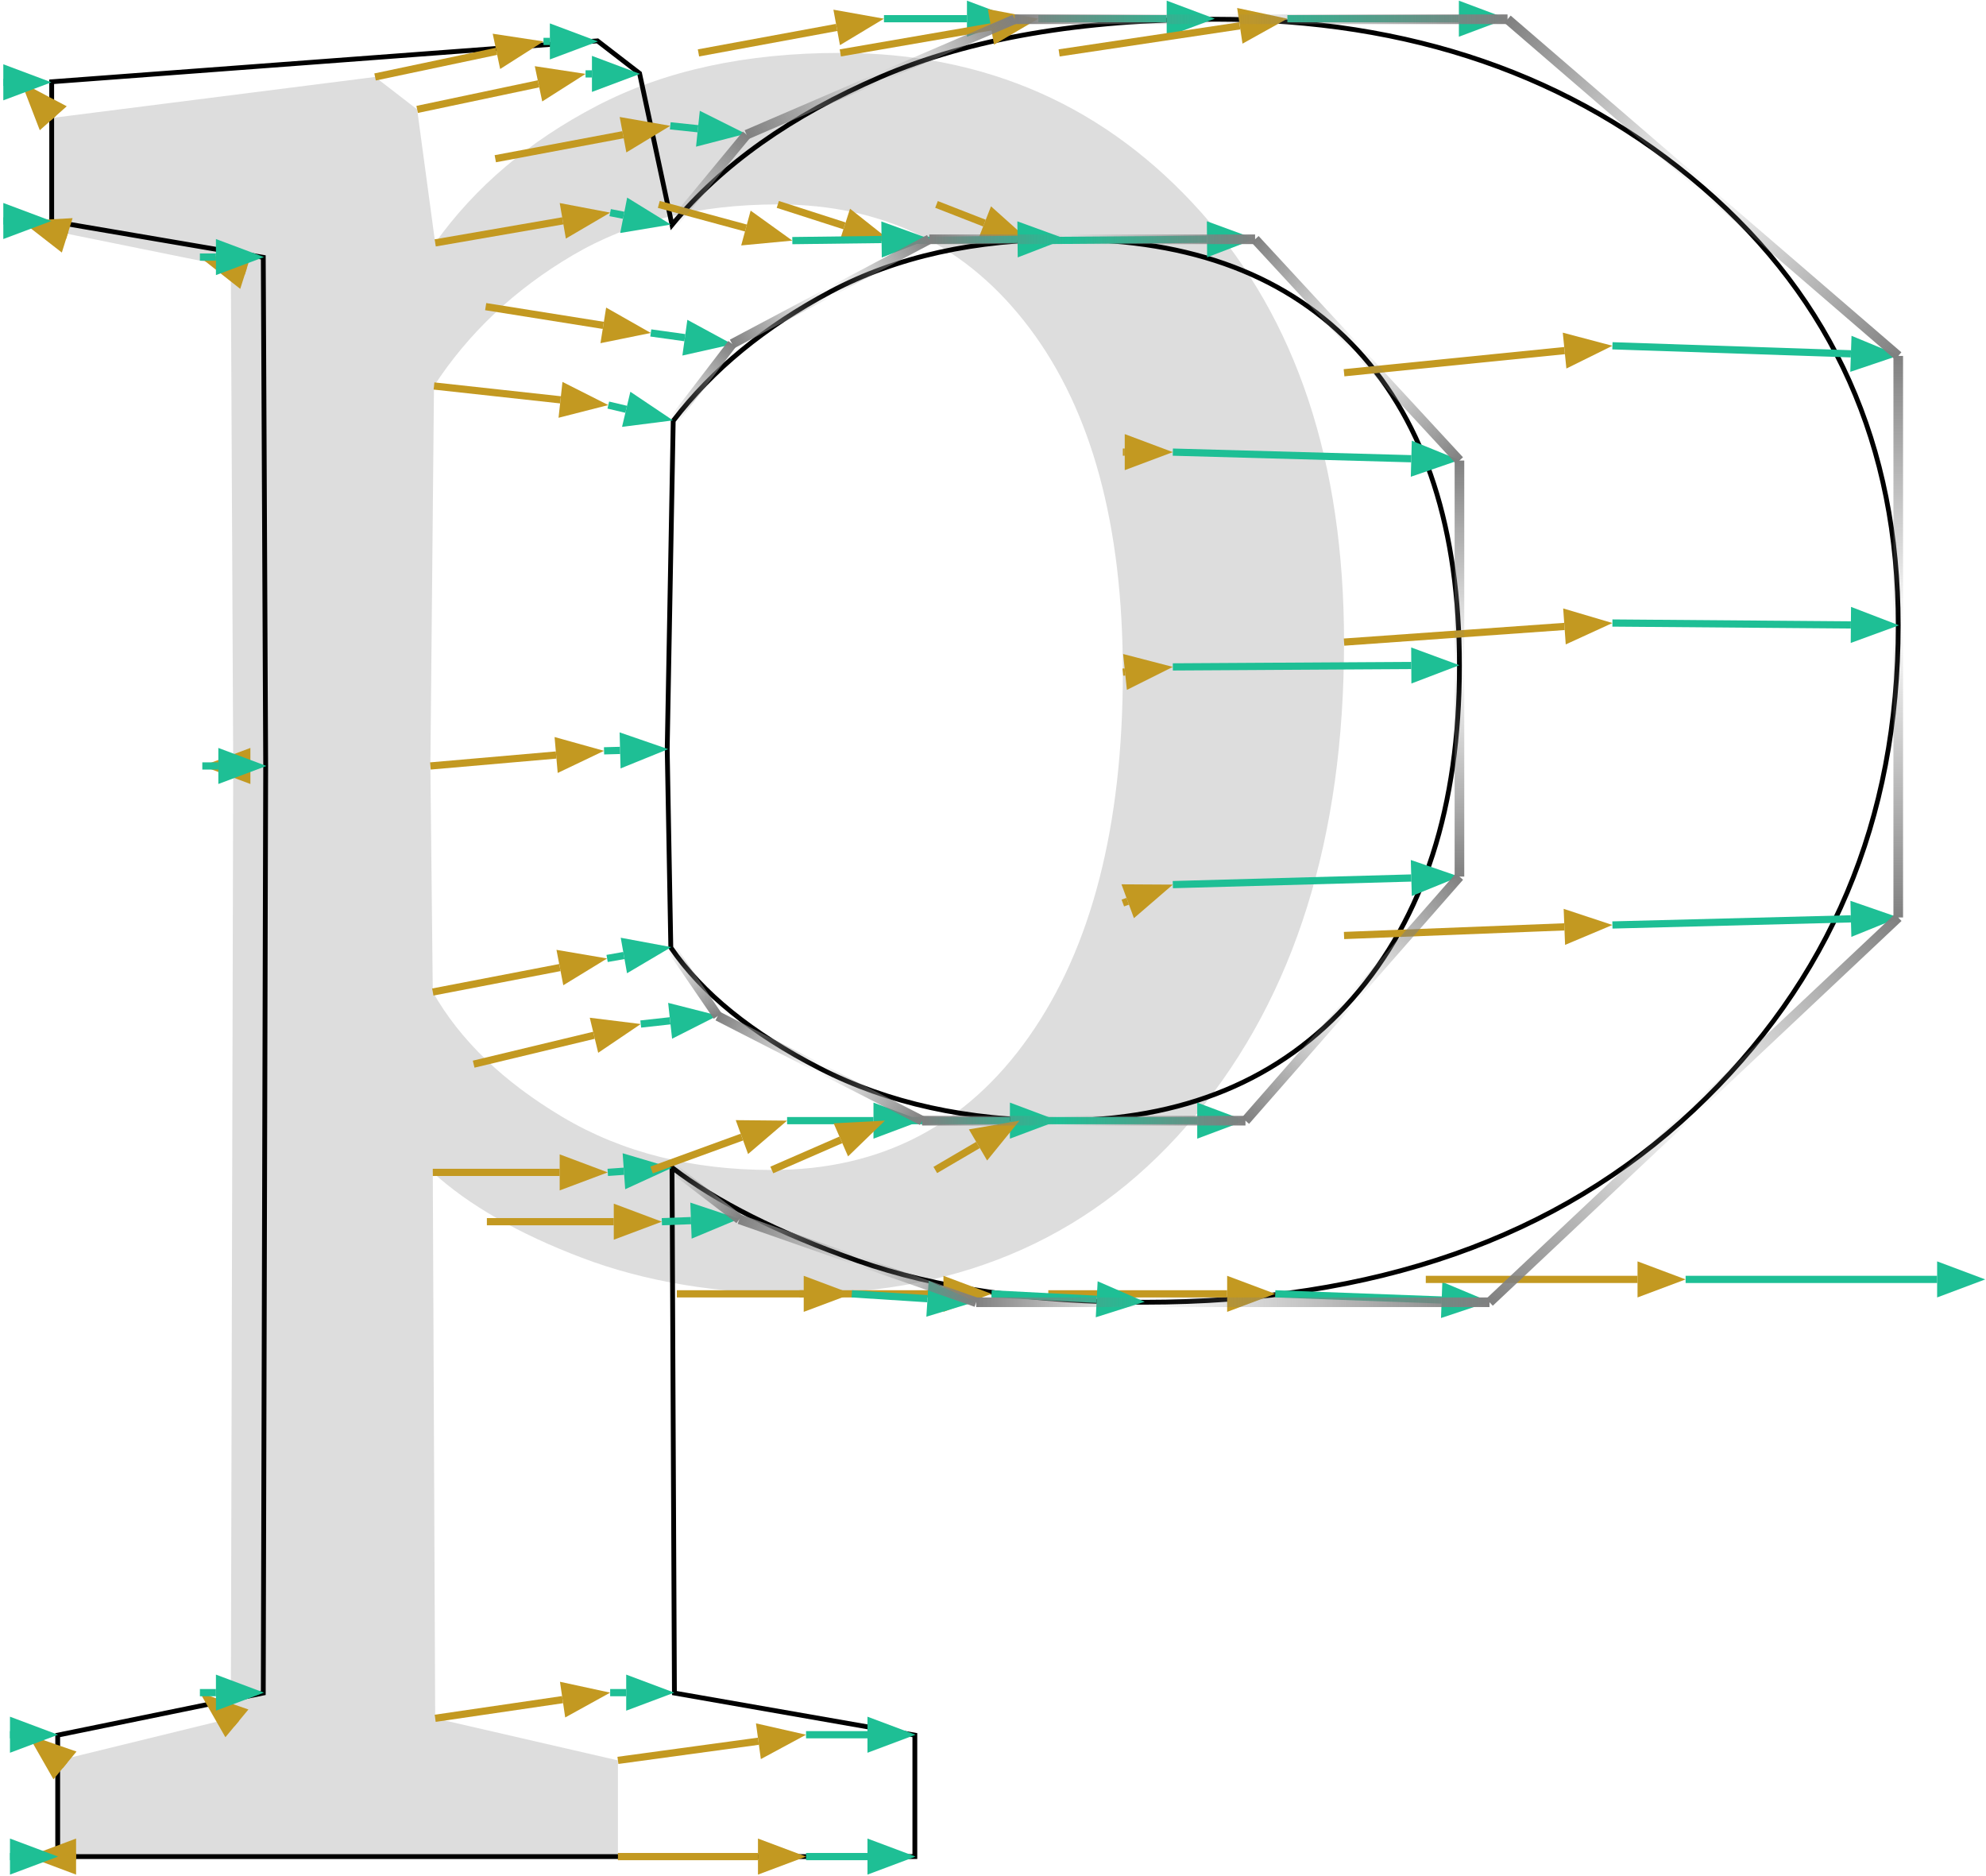
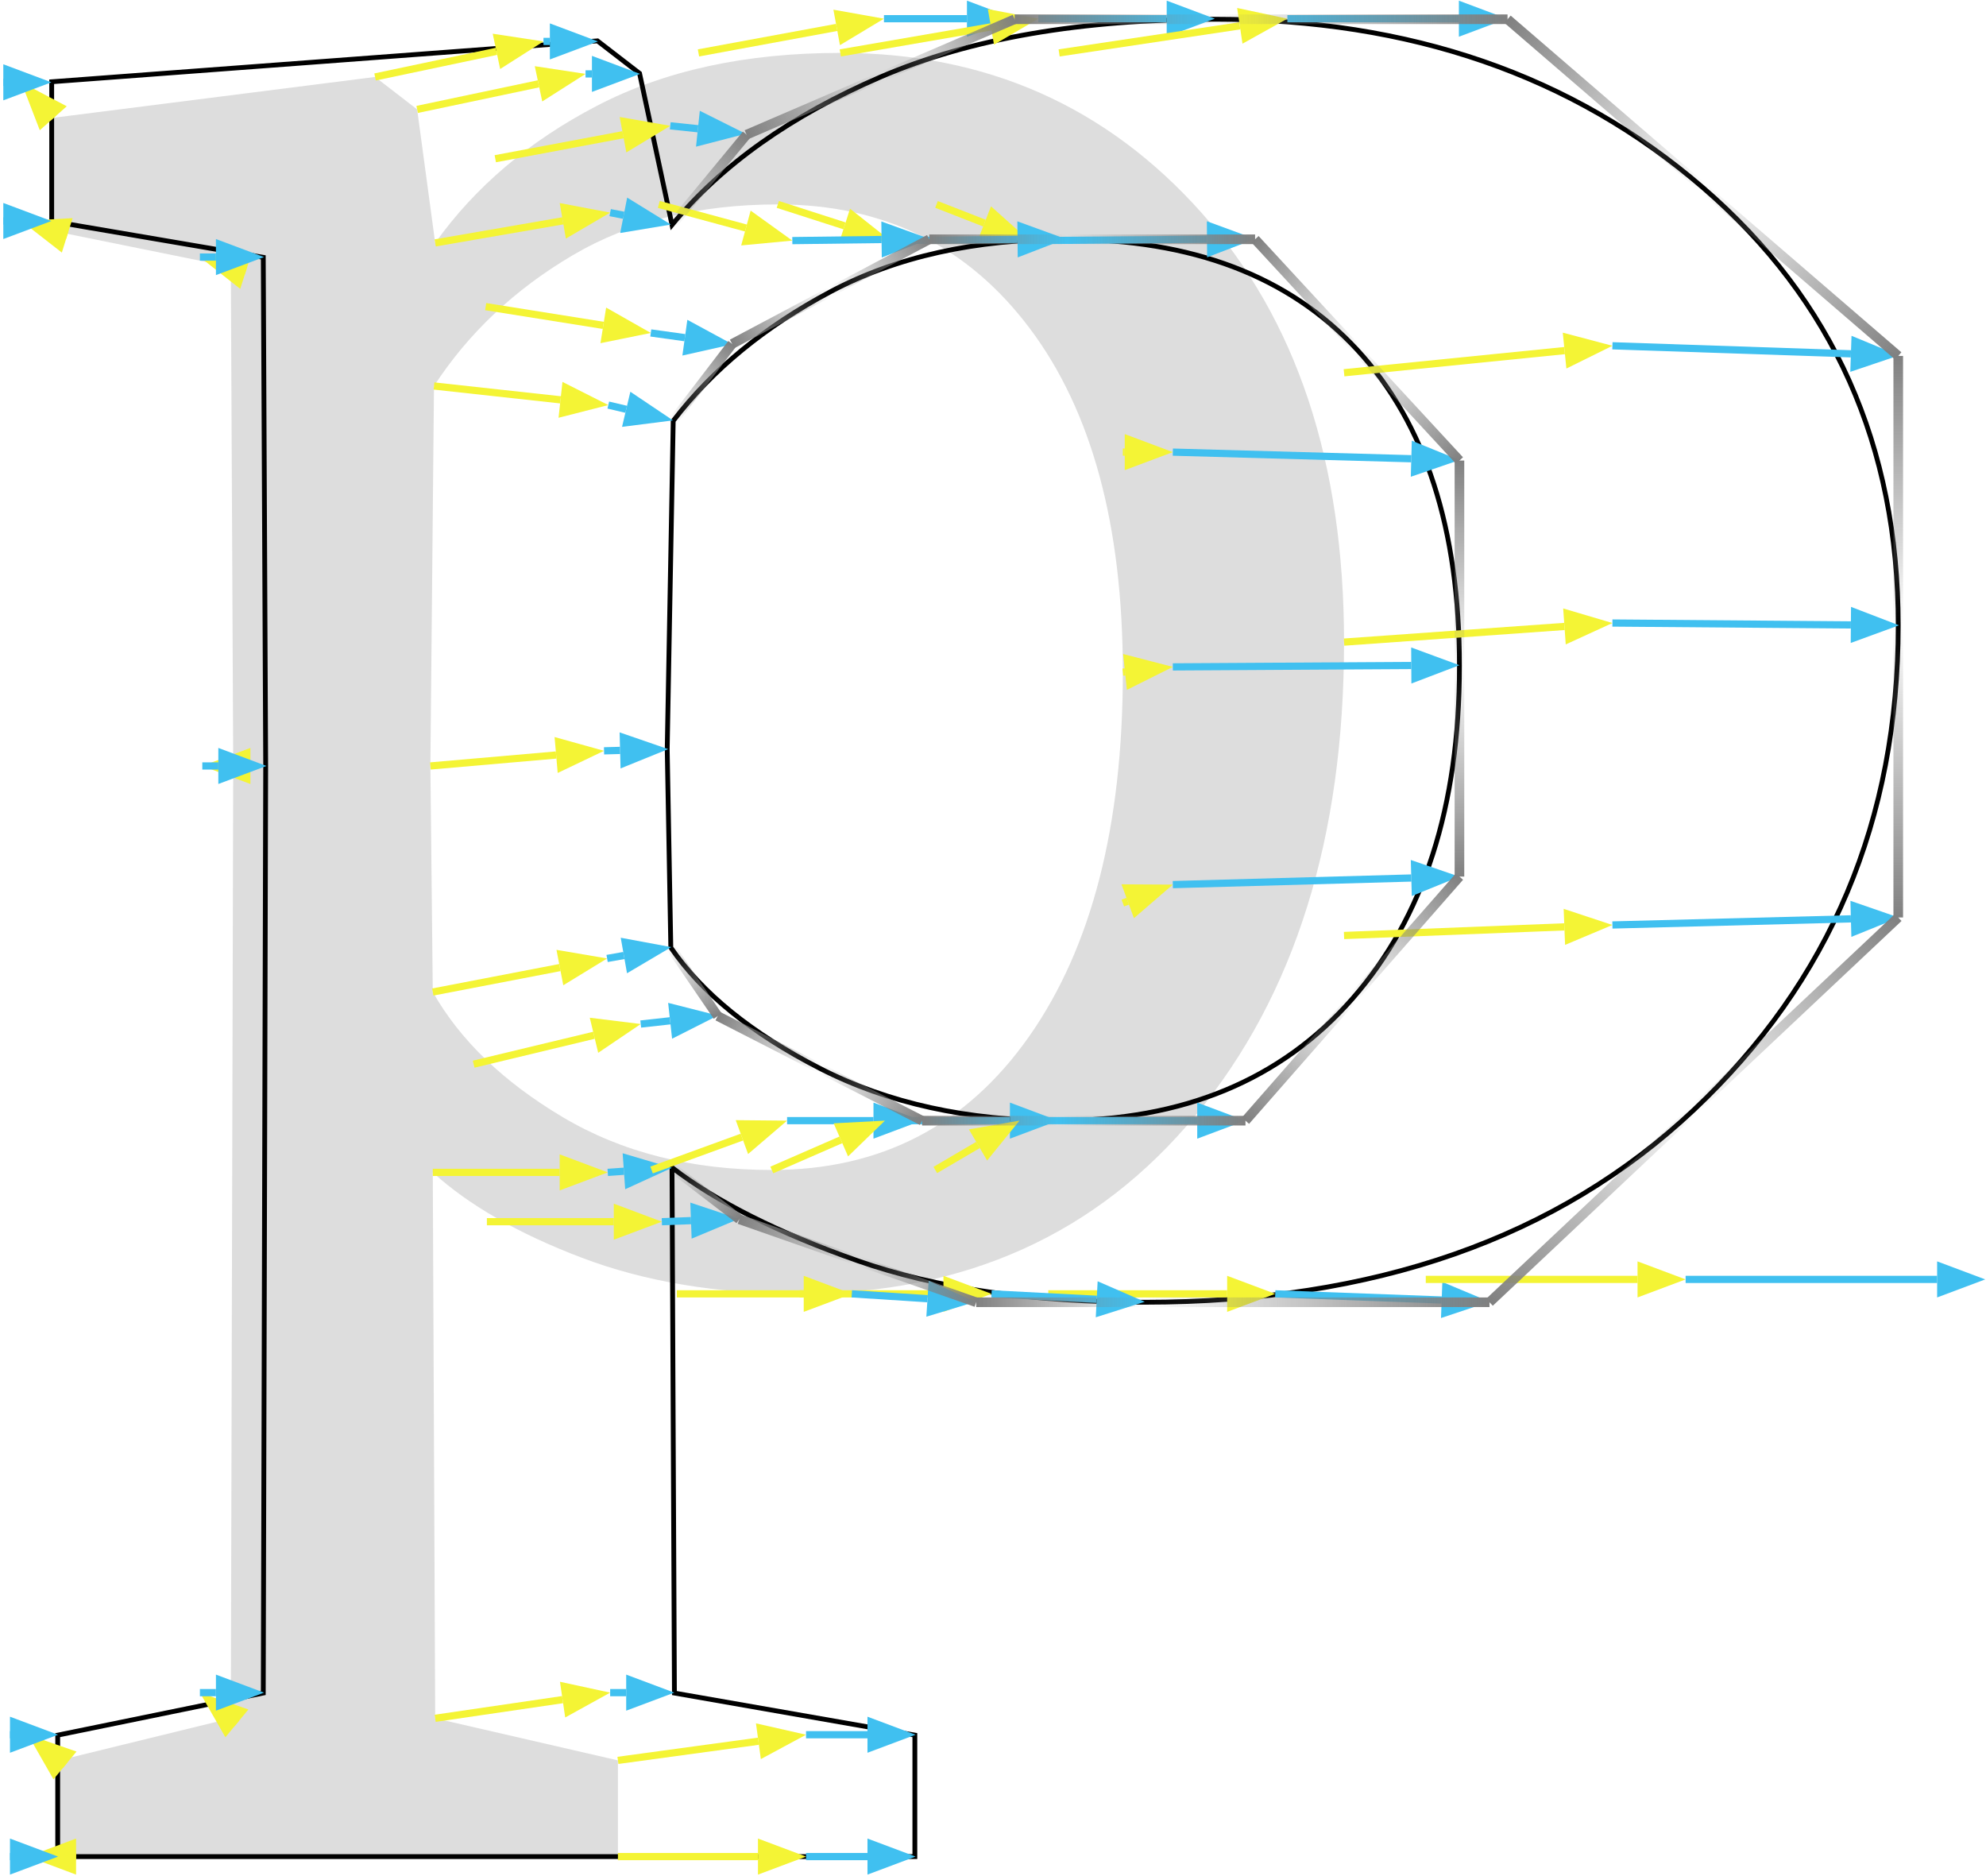
<svg xmlns="http://www.w3.org/2000/svg" width="413" height="390" viewBox="0 0 413 390" fill="none">
  <path d="M12.25 386V366L48 357.25L48.5 159.25L48 55.5L11 48V24.5L78 16L86.75 22.75L90.5 50.5C98.833 38.833 110.042 29.333 124.125 22C138.208 14.667 155.083 11 174.75 11C205.083 11 230.125 22.083 249.875 44.25C269.625 66.417 279.5 96.167 279.5 133.5C279.5 174.167 269.25 206.917 248.75 231.75C228.25 256.583 200.75 269 166.25 269C149.25 269 134.167 266.5 121 261.5C107.833 256.5 97.5 250.583 90 243.75L90.5 357.25L128.5 366V386H12.25ZM90 206.25C95.667 216.25 104.667 224.917 117 232.25C129.333 239.583 143.833 243.25 160.5 243.25C183.167 243.25 201 234 214 215.5C227 197 233.5 171.75 233.5 139.75C233.5 109.25 227.042 85.417 214.125 68.25C201.208 51.083 183.75 42.5 161.75 42.5C145.25 42.5 131 46.042 119 53.125C107 60.208 97.417 69.25 90.25 80.25L89.5 159.25L90 206.25Z" fill="#DDDDDD" />
  <path d="M12 386V360.75L54.75 352L55.25 159.25L54.75 53.5L10.75 46V17L124.25 8.5L133 15.25L139.75 46.75C150.083 34.25 164.542 24 183.125 16C201.708 8 224.917 4 252.75 4C293.25 4 327.042 15.667 354.125 39C381.208 62.333 394.75 92.667 394.75 130C394.75 170.5 380.583 204.083 352.25 230.75C323.917 257.417 285.833 270.75 238 270.75C214.667 270.75 194.792 267.875 178.375 262.125C161.958 256.375 149.083 249.917 139.75 242.75L140.25 352L190.25 360.75V386H12ZM139.5 197C146 206.5 156.333 214.875 170.5 222.125C184.667 229.375 201.167 233 220 233C246 233 266.417 224.542 281.25 207.625C296.083 190.708 303.5 167.667 303.5 138.5C303.5 110 296.417 88.083 282.25 72.75C268.083 57.417 247.917 49.75 221.75 49.75C202.75 49.75 186.417 53.375 172.75 60.625C159.083 67.875 148.167 76.833 140 87.5L138.75 155.75L139.5 197Z" stroke="black" />
-   <path d="M12.25 386H15.821" stroke="#C39921" stroke-width="1.5" />
-   <path d="M5.821 386L15.821 382.25V389.75L5.821 386Z" fill="#C39921" />
-   <path d="M5.821 386H2.075" stroke="#1EBF95" stroke-width="1.5" />
-   <path d="M12.075 386L2.075 389.75V382.25L12.075 386Z" fill="#1EBF95" />
-   <path d="M12.25 366L13.516 367.051" stroke="#C39921" stroke-width="1.5" />
-   <path d="M5.821 360.665L15.911 364.165L11.122 369.937L5.821 360.665Z" fill="#C39921" />
-   <path d="M5.821 360.665H2.075" stroke="#1EBF95" stroke-width="1.5" />
-   <path d="M12.075 360.665L2.075 364.415V356.915L12.075 360.665Z" fill="#1EBF95" />
-   <path d="M48 357.25L49.266 358.301" stroke="#C39921" stroke-width="1.5" />
-   <path d="M41.571 351.915L51.661 355.415L46.872 361.187L41.571 351.915Z" fill="#C39921" />
-   <path d="M41.571 351.915H44.904" stroke="#1EBF95" stroke-width="1.5" />
-   <path d="M54.904 351.915L44.904 355.665V348.165L54.904 351.915Z" fill="#1EBF95" />
-   <path d="M48.5 159.25H52.071" stroke="#C39921" stroke-width="1.5" />
-   <path d="M42.071 159.25L52.071 155.5V163L42.071 159.25Z" fill="#C39921" />
-   <path d="M42.071 159.25H45.404" stroke="#1EBF95" stroke-width="1.5" />
-   <path d="M55.404 159.25L45.404 163V155.5L55.404 159.25Z" fill="#1EBF95" />
-   <path d="M48 55.5L51.097 56.489" stroke="#C39921" stroke-width="1.5" />
-   <path d="M41.571 53.448L52.237 52.916L49.957 60.061L41.571 53.448Z" fill="#C39921" />
-   <path d="M41.571 53.448H44.904" stroke="#1EBF95" stroke-width="1.5" />
-   <path d="M54.904 53.448L44.904 57.198V49.698L54.904 53.448Z" fill="#1EBF95" />
-   <path d="M11 48L13.979 48.931" stroke="#C39921" stroke-width="1.5" />
-   <path d="M4.434 45.948L15.097 45.352L12.86 52.51L4.434 45.948Z" fill="#C39921" />
-   <path d="M4.434 45.948H0.688" stroke="#1EBF95" stroke-width="1.5" />
-   <path d="M10.688 45.948L0.688 49.698V42.198L10.688 45.948Z" fill="#1EBF95" />
-   <path d="M11 24.5L11.078 24.587" stroke="#C39921" stroke-width="1.5" />
-   <path d="M4.434 17.113L13.88 22.096L8.275 27.078L4.434 17.113Z" fill="#C39921" />
-   <path d="M4.434 17.113H0.688" stroke="#1EBF95" stroke-width="1.5" />
-   <path d="M10.688 17.113L0.688 20.863V13.363L10.688 17.113Z" fill="#1EBF95" />
-   <path d="M78 16L103.235 10.677" stroke="#C39921" stroke-width="1.5" />
-   <path d="M113.02 8.613L104.009 14.346L102.461 7.008L113.02 8.613Z" fill="#C39921" />
-   <path d="M113.02 8.613H114.347" stroke="#1EBF95" stroke-width="1.5" />
-   <path d="M124.347 8.613L114.347 12.363V4.863L124.347 8.613Z" fill="#1EBF95" />
-   <path d="M86.75 22.75L111.985 17.427" stroke="#C39921" stroke-width="1.5" />
-   <path d="M121.77 15.363L112.759 21.096L111.211 13.758L121.77 15.363Z" fill="#C39921" />
-   <path d="M121.77 15.363H123.097" stroke="#1EBF95" stroke-width="1.5" />
-   <path d="M133.097 15.363L123.097 19.113V11.613L133.097 15.363Z" fill="#1EBF95" />
-   <path d="M90.5 50.5L117.034 45.911" stroke="#C39921" stroke-width="1.5" />
-   <path d="M126.888 44.207L117.673 49.607L116.395 42.216L126.888 44.207Z" fill="#C39921" />
-   <path d="M126.888 44.207L129.7 44.76" stroke="#1EBF95" stroke-width="1.5" />
-   <path d="M139.513 46.685L128.978 48.439L130.423 41.08L139.513 46.685Z" fill="#1EBF95" />
-   <path d="M103 33L129.56 28.008" stroke="#C39921" stroke-width="1.5" />
-   <path d="M139.388 26.16L130.252 31.693L128.867 24.322L139.388 26.16Z" fill="#C39921" />
-   <path d="M139.388 26.16L145.136 26.765" stroke="#1EBF95" stroke-width="1.5" />
-   <path d="M155.081 27.812L144.743 30.495L145.529 23.036L155.081 27.812Z" fill="#1EBF95" />
-   <path d="M145.25 11L173.992 5.7" stroke="#C39921" stroke-width="1.5" />
-   <path d="M183.826 3.887L174.672 9.388L173.312 2.012L183.826 3.887Z" fill="#C39921" />
-   <path d="M183.826 3.887H201.083" stroke="#1EBF95" stroke-width="1.5" />
-   <path d="M211.083 3.887L201.083 7.637V0.137L211.083 3.887Z" fill="#1EBF95" />
-   <path d="M174.75 11L206.071 5.589" stroke="#C39921" stroke-width="1.5" />
-   <path d="M215.925 3.887L206.71 9.284L205.433 1.894L215.925 3.887Z" fill="#C39921" />
-   <path d="M215.925 3.887H242.622" stroke="#1EBF95" stroke-width="1.5" />
-   <path d="M252.622 3.887L242.622 7.637V0.137L252.622 3.887Z" fill="#1EBF95" />
-   <path d="M220.25 11L257.828 5.369" stroke="#C39921" stroke-width="1.5" />
-   <path d="M267.718 3.887L258.384 9.077L257.273 1.66L267.718 3.887Z" fill="#C39921" />
-   <path d="M267.718 3.887H303.383" stroke="#1EBF95" stroke-width="1.5" />
-   <path d="M313.383 3.887L303.383 7.637V0.137L313.383 3.887Z" fill="#1EBF95" />
-   <path d="M279.5 77.5L325.363 72.891" stroke="#C39921" stroke-width="1.5" />
-   <path d="M335.312 71.891L325.738 76.623L324.988 69.16L335.312 71.891Z" fill="#C39921" />
-   <path d="M335.312 71.891L384.906 73.561" stroke="#1EBF95" stroke-width="1.5" />
-   <path d="M394.901 73.897L384.78 77.309L385.032 69.813L394.901 73.897Z" fill="#1EBF95" />
-   <path d="M279.5 133.5L325.338 130.242" stroke="#C39921" stroke-width="1.5" />
-   <path d="M335.312 129.533L325.604 133.982L325.072 126.501L335.312 129.533Z" fill="#C39921" />
-   <path d="M335.312 129.533L384.901 129.926" stroke="#1EBF95" stroke-width="1.5" />
-   <path d="M394.901 130.005L384.871 133.676L384.931 126.176L394.901 130.005Z" fill="#1EBF95" />
-   <path d="M279.5 194.5L325.32 192.703" stroke="#C39921" stroke-width="1.5" />
-   <path d="M335.312 192.311L325.467 196.45L325.173 188.956L335.312 192.311Z" fill="#C39921" />
-   <path d="M335.312 192.311L384.904 191.035" stroke="#1EBF95" stroke-width="1.5" />
-   <path d="M394.901 190.777L385 194.783L384.807 187.286L394.901 190.777Z" fill="#1EBF95" />
-   <path d="M218 269H255.194" stroke="#C39921" stroke-width="1.5" />
-   <path d="M265.194 269L255.194 272.75V265.25L265.194 269Z" fill="#C39921" />
-   <path d="M265.194 269L299.804 270.282" stroke="#1EBF95" stroke-width="1.5" />
-   <path d="M309.797 270.652L299.665 274.029L299.943 266.534L309.797 270.652Z" fill="#1EBF95" />
-   <path d="M166.25 269H196.194" stroke="#C39921" stroke-width="1.5" />
-   <path d="M206.194 269L196.194 272.75V265.25L206.194 269Z" fill="#C39921" />
-   <path d="M206.194 269L228.067 270.134" stroke="#1EBF95" stroke-width="1.5" />
-   <path d="M238.053 270.652L227.872 273.879L228.261 266.389L238.053 270.652Z" fill="#1EBF95" />
-   <path d="M140.75 269H167.138" stroke="#C39921" stroke-width="1.5" />
-   <path d="M177.138 269L167.138 272.75V265.25L177.138 269Z" fill="#C39921" />
-   <path d="M177.138 269L192.881 270.011" stroke="#1EBF95" stroke-width="1.5" />
-   <path d="M202.861 270.652L192.641 273.753L193.122 266.269L202.861 270.652Z" fill="#1EBF95" />
-   <path d="M101.25 254H127.638" stroke="#C39921" stroke-width="1.5" />
-   <path d="M137.638 254L127.638 257.75V250.25L137.638 254Z" fill="#C39921" />
-   <path d="M137.638 254L143.692 253.777" stroke="#1EBF95" stroke-width="1.5" />
-   <path d="M153.685 253.41L143.83 257.525L143.554 250.03L153.685 253.41Z" fill="#1EBF95" />
-   <path d="M90 243.75H116.388" stroke="#C39921" stroke-width="1.5" />
-   <path d="M126.388 243.75L116.388 247.5V240L126.388 243.75Z" fill="#C39921" />
-   <path d="M126.388 243.75L129.746 243.512" stroke="#1EBF95" stroke-width="1.5" />
-   <path d="M139.721 242.806L130.011 247.253L129.481 239.772L139.721 242.806Z" fill="#1EBF95" />
-   <path d="M90.5 357.25L116.993 353.366" stroke="#C39921" stroke-width="1.5" />
-   <path d="M126.888 351.915L117.537 357.076L116.449 349.655L126.888 351.915Z" fill="#C39921" />
-   <path d="M126.888 351.915H130.221" stroke="#1EBF95" stroke-width="1.5" />
-   <path d="M140.221 351.915L130.221 355.665V348.165L140.221 351.915Z" fill="#1EBF95" />
-   <path d="M128.5 366L157.715 362.016" stroke="#C39921" stroke-width="1.5" />
-   <path d="M167.623 360.665L158.222 365.732L157.208 358.301L167.623 360.665Z" fill="#C39921" />
-   <path d="M167.623 360.665H180.397" stroke="#1EBF95" stroke-width="1.5" />
-   <path d="M190.397 360.665L180.397 364.415V356.915L190.397 360.665Z" fill="#1EBF95" />
-   <path d="M128.5 386H157.624" stroke="#C39921" stroke-width="1.5" />
-   <path d="M167.623 386L157.623 389.75V382.25L167.623 386Z" fill="#C39921" />
-   <path d="M167.623 386H180.397" stroke="#1EBF95" stroke-width="1.5" />
-   <path d="M190.397 386L180.397 389.75V382.25L190.397 386Z" fill="#1EBF95" />
-   <path d="M90 206.25L116.431 201.163" stroke="#C39921" stroke-width="1.5" />
-   <path d="M126.251 199.273L117.14 204.846L115.722 197.481L126.251 199.273Z" fill="#C39921" />
-   <path d="M126.251 199.273L129.737 198.656" stroke="#1EBF95" stroke-width="1.5" />
-   <path d="M139.584 196.914L130.391 202.349L129.084 194.964L139.584 196.914Z" fill="#1EBF95" />
-   <path d="M98.5 221.25L123.523 215.241" stroke="#C39921" stroke-width="1.5" />
-   <path d="M133.246 212.905L124.398 218.887L122.647 211.594L133.246 212.905Z" fill="#C39921" />
-   <path d="M133.246 212.906L139.354 212.232" stroke="#1EBF95" stroke-width="1.5" />
-   <path d="M149.294 211.136L139.765 215.959L138.943 208.504L149.294 211.136Z" fill="#1EBF95" />
-   <path d="M135.5 243.25L154.283 236.411" stroke="#C39921" stroke-width="1.5" />
-   <path d="M163.68 232.99L155.566 239.935L153 232.888L163.68 232.99Z" fill="#C39921" />
-   <path d="M163.68 232.99H181.645" stroke="#1EBF95" stroke-width="1.5" />
-   <path d="M191.645 232.99L181.645 236.74V229.24L191.645 232.99Z" fill="#1EBF95" />
-   <path d="M160.5 243.25L174.862 236.987" stroke="#C39921" stroke-width="1.5" />
-   <path d="M184.029 232.99L176.361 240.425L173.364 233.55L184.029 232.99Z" fill="#C39921" />
-   <path d="M184.029 232.99H210.018" stroke="#1EBF95" stroke-width="1.5" />
-   <path d="M220.018 232.99L210.018 236.74V229.24L220.018 232.99Z" fill="#1EBF95" />
-   <path d="M194.5 243.25L203.382 238.046" stroke="#C39921" stroke-width="1.5" />
-   <path d="M212.01 232.99L205.278 241.281L201.486 234.81L212.01 232.99Z" fill="#C39921" />
-   <path d="M212.01 232.99H248.972" stroke="#1EBF95" stroke-width="1.5" />
-   <path d="M258.972 232.99L248.972 236.74V229.24L258.972 232.99Z" fill="#1EBF95" />
-   <path d="M233.5 187.75L234.513 187.377" stroke="#C39921" stroke-width="1.5" />
-   <path d="M243.896 183.92L235.809 190.896L233.217 183.858L243.896 183.92Z" fill="#C39921" />
-   <path d="M243.897 183.92L293.488 182.545" stroke="#1EBF95" stroke-width="1.5" />
-   <path d="M303.485 182.268L293.592 186.293L293.385 178.796L303.485 182.268Z" fill="#1EBF95" />
-   <path d="M233.5 139.75L233.951 139.702" stroke="#C39921" stroke-width="1.5" />
-   <path d="M243.897 138.656L234.344 143.432L233.559 135.973L243.897 138.656Z" fill="#C39921" />
-   <path d="M243.897 138.656L293.485 138.361" stroke="#1EBF95" stroke-width="1.5" />
-   <path d="M303.485 138.302L293.507 142.111L293.463 134.611L303.485 138.302Z" fill="#1EBF95" />
-   <path d="M233.5 94H233.897" stroke="#C39921" stroke-width="1.5" />
-   <path d="M243.897 94L233.897 97.75V90.25L243.897 94Z" fill="#C39921" />
-   <path d="M243.897 94L293.488 95.375" stroke="#1EBF95" stroke-width="1.5" />
-   <path d="M303.485 95.652L293.385 99.123L293.592 91.626L303.485 95.652Z" fill="#1EBF95" />
-   <path d="M194.75 42.5L204.722 46.39" stroke="#C39921" stroke-width="1.5" />
-   <path d="M214.038 50.024L203.359 49.883L206.085 42.896L214.038 50.024Z" fill="#C39921" />
-   <path d="M214.038 50.024L251.001 49.745" stroke="#1EBF95" stroke-width="1.5" />
-   <path d="M261.001 49.67L251.029 53.495L250.973 45.995L261.001 49.67Z" fill="#1EBF95" />
-   <path d="M161.75 42.5L175.622 46.962" stroke="#C39921" stroke-width="1.5" />
-   <path d="M185.142 50.024L174.474 50.532L176.771 43.392L185.142 50.024Z" fill="#C39921" />
-   <path d="M185.142 50.024L211.603 49.767" stroke="#1EBF95" stroke-width="1.5" />
-   <path d="M221.603 49.67L211.64 53.517L211.567 46.017L221.603 49.67Z" fill="#1EBF95" />
-   <path d="M137 42.5L155.118 47.409" stroke="#C39921" stroke-width="1.5" />
-   <path d="M164.77 50.024L154.137 51.028L156.098 43.789L164.77 50.024Z" fill="#C39921" />
-   <path d="M164.77 50.024L183.325 49.794" stroke="#1EBF95" stroke-width="1.5" />
-   <path d="M193.325 49.67L183.372 53.543L183.279 46.044L193.325 49.67Z" fill="#1EBF95" />
-   <path d="M101 63.75L125.46 67.648" stroke="#C39921" stroke-width="1.5" />
-   <path d="M135.336 69.222L124.87 71.351L126.05 63.945L135.336 69.222Z" fill="#C39921" />
-   <path d="M135.336 69.222L142.422 70.206" stroke="#1EBF95" stroke-width="1.5" />
-   <path d="M152.327 71.582L141.906 73.92L142.938 66.492L152.327 71.582Z" fill="#1EBF95" />
-   <path d="M90.25 80.25L116.56 83.129" stroke="#C39921" stroke-width="1.5" />
-   <path d="M126.501 84.217L116.152 86.857L116.968 79.401L126.501 84.217Z" fill="#C39921" />
-   <path d="M126.501 84.217L130.222 85.098" stroke="#1EBF95" stroke-width="1.5" />
-   <path d="M139.952 87.403L129.357 88.747L131.086 81.449L139.952 87.403Z" fill="#1EBF95" />
-   <path d="M89.5 159.25L115.652 156.972" stroke="#C39921" stroke-width="1.5" />
-   <path d="M125.614 156.104L115.977 160.707L115.326 153.236L125.614 156.104Z" fill="#C39921" />
-   <path d="M125.614 156.104L128.951 156.015" stroke="#1EBF95" stroke-width="1.5" />
-   <path d="M138.948 155.75L129.051 159.764L128.852 152.266L138.948 155.75Z" fill="#1EBF95" />
-   <path d="M296.5 266H340.534" stroke="#C39921" stroke-width="1.5" />
-   <path d="M350.534 266L340.534 269.75V262.25L350.534 266Z" fill="#C39921" />
-   <path d="M350.534 266H402.836" stroke="#1EBF95" stroke-width="1.5" />
-   <path d="M412.836 266L402.836 269.75V262.25L412.836 266Z" fill="#1EBF95" />
+   <path d="M12.25 386H15.821" stroke="#F4F435" stroke-width="1.5" />
+   <path d="M5.821 386L15.821 382.25V389.75L5.821 386Z" fill="#F4F435" />
+   <path d="M5.821 386H2.075" stroke="#40c0f0" stroke-width="1.5" />
+   <path d="M12.075 386L2.075 389.75V382.25L12.075 386Z" fill="#40c0f0" />
+   <path d="M12.25 366L13.516 367.051" stroke="#F4F435" stroke-width="1.5" />
+   <path d="M5.821 360.665L15.911 364.165L11.122 369.937L5.821 360.665Z" fill="#F4F435" />
+   <path d="M5.821 360.665H2.075" stroke="#40c0f0" stroke-width="1.5" />
+   <path d="M12.075 360.665L2.075 364.415V356.915L12.075 360.665Z" fill="#40c0f0" />
+   <path d="M48 357.25L49.266 358.301" stroke="#F4F435" stroke-width="1.5" />
+   <path d="M41.571 351.915L51.661 355.415L46.872 361.187L41.571 351.915Z" fill="#F4F435" />
+   <path d="M41.571 351.915H44.904" stroke="#40c0f0" stroke-width="1.5" />
+   <path d="M54.904 351.915L44.904 355.665V348.165L54.904 351.915Z" fill="#40c0f0" />
+   <path d="M48.5 159.25H52.071" stroke="#F4F435" stroke-width="1.5" />
+   <path d="M42.071 159.25L52.071 155.5V163L42.071 159.25Z" fill="#F4F435" />
+   <path d="M42.071 159.25H45.404" stroke="#40c0f0" stroke-width="1.5" />
+   <path d="M55.404 159.25L45.404 163V155.5L55.404 159.25Z" fill="#40c0f0" />
+   <path d="M48 55.5L51.097 56.489" stroke="#F4F435" stroke-width="1.5" />
+   <path d="M41.571 53.448L52.237 52.916L49.957 60.061L41.571 53.448Z" fill="#F4F435" />
+   <path d="M41.571 53.448H44.904" stroke="#40c0f0" stroke-width="1.5" />
+   <path d="M54.904 53.448L44.904 57.198V49.698L54.904 53.448Z" fill="#40c0f0" />
+   <path d="M11 48L13.979 48.931" stroke="#F4F435" stroke-width="1.5" />
+   <path d="M4.434 45.948L15.097 45.352L12.86 52.51L4.434 45.948Z" fill="#F4F435" />
+   <path d="M4.434 45.948H0.688" stroke="#40c0f0" stroke-width="1.5" />
+   <path d="M10.688 45.948L0.688 49.698V42.198L10.688 45.948Z" fill="#40c0f0" />
+   <path d="M11 24.5L11.078 24.587" stroke="#F4F435" stroke-width="1.5" />
+   <path d="M4.434 17.113L13.88 22.096L8.275 27.078L4.434 17.113Z" fill="#F4F435" />
+   <path d="M4.434 17.113H0.688" stroke="#40c0f0" stroke-width="1.5" />
+   <path d="M10.688 17.113L0.688 20.863V13.363L10.688 17.113Z" fill="#40c0f0" />
+   <path d="M78 16L103.235 10.677" stroke="#F4F435" stroke-width="1.5" />
+   <path d="M113.02 8.613L104.009 14.346L102.461 7.008L113.02 8.613Z" fill="#F4F435" />
+   <path d="M113.02 8.613H114.347" stroke="#40c0f0" stroke-width="1.5" />
+   <path d="M124.347 8.613L114.347 12.363V4.863L124.347 8.613Z" fill="#40c0f0" />
+   <path d="M86.75 22.75L111.985 17.427" stroke="#F4F435" stroke-width="1.5" />
+   <path d="M121.77 15.363L112.759 21.096L111.211 13.758L121.77 15.363Z" fill="#F4F435" />
+   <path d="M121.77 15.363H123.097" stroke="#40c0f0" stroke-width="1.5" />
+   <path d="M133.097 15.363L123.097 19.113V11.613L133.097 15.363Z" fill="#40c0f0" />
+   <path d="M90.5 50.5L117.034 45.911" stroke="#F4F435" stroke-width="1.5" />
+   <path d="M126.888 44.207L117.673 49.607L116.395 42.216L126.888 44.207Z" fill="#F4F435" />
+   <path d="M126.888 44.207L129.7 44.76" stroke="#40c0f0" stroke-width="1.5" />
+   <path d="M139.513 46.685L128.978 48.439L130.423 41.08L139.513 46.685Z" fill="#40c0f0" />
+   <path d="M103 33L129.56 28.008" stroke="#F4F435" stroke-width="1.5" />
+   <path d="M139.388 26.16L130.252 31.693L128.867 24.322L139.388 26.16Z" fill="#F4F435" />
+   <path d="M139.388 26.16L145.136 26.765" stroke="#40c0f0" stroke-width="1.5" />
+   <path d="M155.081 27.812L144.743 30.495L145.529 23.036L155.081 27.812Z" fill="#40c0f0" />
+   <path d="M145.25 11L173.992 5.7" stroke="#F4F435" stroke-width="1.5" />
+   <path d="M183.826 3.887L174.672 9.388L173.312 2.012L183.826 3.887Z" fill="#F4F435" />
+   <path d="M183.826 3.887H201.083" stroke="#40c0f0" stroke-width="1.5" />
+   <path d="M211.083 3.887L201.083 7.637V0.137L211.083 3.887Z" fill="#40c0f0" />
+   <path d="M174.75 11L206.071 5.589" stroke="#F4F435" stroke-width="1.5" />
+   <path d="M215.925 3.887L206.71 9.284L205.433 1.894L215.925 3.887Z" fill="#F4F435" />
+   <path d="M215.925 3.887H242.622" stroke="#40c0f0" stroke-width="1.5" />
+   <path d="M252.622 3.887L242.622 7.637V0.137L252.622 3.887Z" fill="#40c0f0" />
+   <path d="M220.25 11L257.828 5.369" stroke="#F4F435" stroke-width="1.5" />
+   <path d="M267.718 3.887L258.384 9.077L257.273 1.66L267.718 3.887Z" fill="#F4F435" />
+   <path d="M267.718 3.887H303.383" stroke="#40c0f0" stroke-width="1.5" />
+   <path d="M313.383 3.887L303.383 7.637V0.137L313.383 3.887Z" fill="#40c0f0" />
+   <path d="M279.5 77.5L325.363 72.891" stroke="#F4F435" stroke-width="1.5" />
+   <path d="M335.312 71.891L325.738 76.623L324.988 69.16L335.312 71.891Z" fill="#F4F435" />
+   <path d="M335.312 71.891L384.906 73.561" stroke="#40c0f0" stroke-width="1.5" />
+   <path d="M394.901 73.897L384.78 77.309L385.032 69.813L394.901 73.897Z" fill="#40c0f0" />
+   <path d="M279.5 133.5L325.338 130.242" stroke="#F4F435" stroke-width="1.5" />
+   <path d="M335.312 129.533L325.604 133.982L325.072 126.501L335.312 129.533Z" fill="#F4F435" />
+   <path d="M335.312 129.533L384.901 129.926" stroke="#40c0f0" stroke-width="1.5" />
+   <path d="M394.901 130.005L384.871 133.676L384.931 126.176L394.901 130.005Z" fill="#40c0f0" />
+   <path d="M279.5 194.5L325.32 192.703" stroke="#F4F435" stroke-width="1.5" />
+   <path d="M335.312 192.311L325.467 196.45L325.173 188.956L335.312 192.311Z" fill="#F4F435" />
+   <path d="M335.312 192.311L384.904 191.035" stroke="#40c0f0" stroke-width="1.5" />
+   <path d="M394.901 190.777L385 194.783L384.807 187.286L394.901 190.777Z" fill="#40c0f0" />
+   <path d="M218 269H255.194" stroke="#F4F435" stroke-width="1.5" />
+   <path d="M265.194 269L255.194 272.75V265.25L265.194 269Z" fill="#F4F435" />
+   <path d="M265.194 269L299.804 270.282" stroke="#40c0f0" stroke-width="1.5" />
+   <path d="M309.797 270.652L299.665 274.029L299.943 266.534L309.797 270.652Z" fill="#40c0f0" />
+   <path d="M166.25 269H196.194" stroke="#F4F435" stroke-width="1.5" />
+   <path d="M206.194 269L196.194 272.75V265.25L206.194 269Z" fill="#F4F435" />
+   <path d="M206.194 269L228.067 270.134" stroke="#40c0f0" stroke-width="1.5" />
+   <path d="M238.053 270.652L227.872 273.879L228.261 266.389L238.053 270.652Z" fill="#40c0f0" />
+   <path d="M140.75 269H167.138" stroke="#F4F435" stroke-width="1.5" />
+   <path d="M177.138 269L167.138 272.75V265.25L177.138 269Z" fill="#F4F435" />
+   <path d="M177.138 269L192.881 270.011" stroke="#40c0f0" stroke-width="1.5" />
+   <path d="M202.861 270.652L192.641 273.753L193.122 266.269L202.861 270.652Z" fill="#40c0f0" />
+   <path d="M101.25 254H127.638" stroke="#F4F435" stroke-width="1.5" />
+   <path d="M137.638 254L127.638 257.75V250.25L137.638 254Z" fill="#F4F435" />
+   <path d="M137.638 254L143.692 253.777" stroke="#40c0f0" stroke-width="1.5" />
+   <path d="M153.685 253.41L143.83 257.525L143.554 250.03L153.685 253.41Z" fill="#40c0f0" />
+   <path d="M90 243.75H116.388" stroke="#F4F435" stroke-width="1.5" />
+   <path d="M126.388 243.75L116.388 247.5V240L126.388 243.75Z" fill="#F4F435" />
+   <path d="M126.388 243.75L129.746 243.512" stroke="#40c0f0" stroke-width="1.5" />
+   <path d="M139.721 242.806L130.011 247.253L129.481 239.772L139.721 242.806Z" fill="#40c0f0" />
+   <path d="M90.5 357.25L116.993 353.366" stroke="#F4F435" stroke-width="1.5" />
+   <path d="M126.888 351.915L117.537 357.076L116.449 349.655L126.888 351.915Z" fill="#F4F435" />
+   <path d="M126.888 351.915H130.221" stroke="#40c0f0" stroke-width="1.5" />
+   <path d="M140.221 351.915L130.221 355.665V348.165L140.221 351.915Z" fill="#40c0f0" />
+   <path d="M128.5 366L157.715 362.016" stroke="#F4F435" stroke-width="1.5" />
+   <path d="M167.623 360.665L158.222 365.732L157.208 358.301L167.623 360.665Z" fill="#F4F435" />
+   <path d="M167.623 360.665H180.397" stroke="#40c0f0" stroke-width="1.5" />
+   <path d="M190.397 360.665L180.397 364.415V356.915L190.397 360.665Z" fill="#40c0f0" />
+   <path d="M128.5 386H157.624" stroke="#F4F435" stroke-width="1.5" />
+   <path d="M167.623 386L157.623 389.75V382.25L167.623 386Z" fill="#F4F435" />
+   <path d="M167.623 386H180.397" stroke="#40c0f0" stroke-width="1.5" />
+   <path d="M190.397 386L180.397 389.75V382.25L190.397 386Z" fill="#40c0f0" />
+   <path d="M90 206.25L116.431 201.163" stroke="#F4F435" stroke-width="1.5" />
+   <path d="M126.251 199.273L117.14 204.846L115.722 197.481L126.251 199.273Z" fill="#F4F435" />
+   <path d="M126.251 199.273L129.737 198.656" stroke="#40c0f0" stroke-width="1.5" />
+   <path d="M139.584 196.914L130.391 202.349L129.084 194.964L139.584 196.914Z" fill="#40c0f0" />
+   <path d="M98.5 221.25L123.523 215.241" stroke="#F4F435" stroke-width="1.5" />
+   <path d="M133.246 212.905L124.398 218.887L122.647 211.594L133.246 212.905Z" fill="#F4F435" />
+   <path d="M133.246 212.906L139.354 212.232" stroke="#40c0f0" stroke-width="1.5" />
+   <path d="M149.294 211.136L139.765 215.959L138.943 208.504L149.294 211.136Z" fill="#40c0f0" />
+   <path d="M135.5 243.25L154.283 236.411" stroke="#F4F435" stroke-width="1.5" />
+   <path d="M163.68 232.99L155.566 239.935L153 232.888L163.68 232.99Z" fill="#F4F435" />
+   <path d="M163.68 232.99H181.645" stroke="#40c0f0" stroke-width="1.5" />
+   <path d="M191.645 232.99L181.645 236.74V229.24L191.645 232.99Z" fill="#40c0f0" />
+   <path d="M160.5 243.25L174.862 236.987" stroke="#F4F435" stroke-width="1.5" />
+   <path d="M184.029 232.99L176.361 240.425L173.364 233.55L184.029 232.99Z" fill="#F4F435" />
+   <path d="M184.029 232.99H210.018" stroke="#40c0f0" stroke-width="1.5" />
+   <path d="M220.018 232.99L210.018 236.74V229.24L220.018 232.99Z" fill="#40c0f0" />
+   <path d="M194.5 243.25L203.382 238.046" stroke="#F4F435" stroke-width="1.5" />
+   <path d="M212.01 232.99L205.278 241.281L201.486 234.81L212.01 232.99Z" fill="#F4F435" />
+   <path d="M212.01 232.99H248.972" stroke="#40c0f0" stroke-width="1.5" />
+   <path d="M258.972 232.99L248.972 236.74V229.24L258.972 232.99Z" fill="#40c0f0" />
+   <path d="M233.5 187.75L234.513 187.377" stroke="#F4F435" stroke-width="1.5" />
+   <path d="M243.896 183.92L235.809 190.896L233.217 183.858L243.896 183.92Z" fill="#F4F435" />
+   <path d="M243.897 183.92L293.488 182.545" stroke="#40c0f0" stroke-width="1.5" />
+   <path d="M303.485 182.268L293.592 186.293L293.385 178.796L303.485 182.268Z" fill="#40c0f0" />
+   <path d="M233.5 139.75L233.951 139.702" stroke="#F4F435" stroke-width="1.5" />
+   <path d="M243.897 138.656L234.344 143.432L233.559 135.973L243.897 138.656Z" fill="#F4F435" />
+   <path d="M243.897 138.656L293.485 138.361" stroke="#40c0f0" stroke-width="1.5" />
+   <path d="M303.485 138.302L293.507 142.111L293.463 134.611L303.485 138.302Z" fill="#40c0f0" />
+   <path d="M233.5 94H233.897" stroke="#F4F435" stroke-width="1.5" />
+   <path d="M243.897 94L233.897 97.75V90.25L243.897 94Z" fill="#F4F435" />
+   <path d="M243.897 94L293.488 95.375" stroke="#40c0f0" stroke-width="1.5" />
+   <path d="M303.485 95.652L293.385 99.123L293.592 91.626L303.485 95.652Z" fill="#40c0f0" />
+   <path d="M194.75 42.5L204.722 46.39" stroke="#F4F435" stroke-width="1.5" />
+   <path d="M214.038 50.024L203.359 49.883L206.085 42.896L214.038 50.024Z" fill="#F4F435" />
+   <path d="M214.038 50.024L251.001 49.745" stroke="#40c0f0" stroke-width="1.5" />
+   <path d="M261.001 49.67L251.029 53.495L250.973 45.995L261.001 49.67Z" fill="#40c0f0" />
+   <path d="M161.75 42.5L175.622 46.962" stroke="#F4F435" stroke-width="1.5" />
+   <path d="M185.142 50.024L174.474 50.532L176.771 43.392L185.142 50.024Z" fill="#F4F435" />
+   <path d="M185.142 50.024L211.603 49.767" stroke="#40c0f0" stroke-width="1.5" />
+   <path d="M221.603 49.67L211.64 53.517L211.567 46.017L221.603 49.67Z" fill="#40c0f0" />
+   <path d="M137 42.5L155.118 47.409" stroke="#F4F435" stroke-width="1.5" />
+   <path d="M164.77 50.024L154.137 51.028L156.098 43.789L164.77 50.024Z" fill="#F4F435" />
+   <path d="M164.77 50.024L183.325 49.794" stroke="#40c0f0" stroke-width="1.5" />
+   <path d="M193.325 49.67L183.372 53.543L183.279 46.044L193.325 49.67Z" fill="#40c0f0" />
+   <path d="M101 63.75L125.46 67.648" stroke="#F4F435" stroke-width="1.5" />
+   <path d="M135.336 69.222L124.87 71.351L126.05 63.945L135.336 69.222Z" fill="#F4F435" />
+   <path d="M135.336 69.222L142.422 70.206" stroke="#40c0f0" stroke-width="1.5" />
+   <path d="M152.327 71.582L141.906 73.92L142.938 66.492L152.327 71.582Z" fill="#40c0f0" />
+   <path d="M90.25 80.25L116.56 83.129" stroke="#F4F435" stroke-width="1.5" />
+   <path d="M126.501 84.217L116.152 86.857L116.968 79.401L126.501 84.217Z" fill="#F4F435" />
+   <path d="M126.501 84.217L130.222 85.098" stroke="#40c0f0" stroke-width="1.5" />
+   <path d="M139.952 87.403L129.357 88.747L131.086 81.449L139.952 87.403Z" fill="#40c0f0" />
+   <path d="M89.5 159.25L115.652 156.972" stroke="#F4F435" stroke-width="1.5" />
+   <path d="M125.614 156.104L115.977 160.707L115.326 153.236L125.614 156.104Z" fill="#F4F435" />
+   <path d="M125.614 156.104L128.951 156.015" stroke="#40c0f0" stroke-width="1.5" />
+   <path d="M138.948 155.75L129.051 159.764L128.852 152.266L138.948 155.75Z" fill="#40c0f0" />
+   <path d="M296.5 266H340.534" stroke="#F4F435" stroke-width="1.5" />
+   <path d="M350.534 266L340.534 269.75V262.25L350.534 266Z" fill="#F4F435" />
+   <path d="M350.534 266H402.836" stroke="#40c0f0" stroke-width="1.5" />
+   <path d="M412.836 266L402.836 269.75V262.25L412.836 266Z" fill="#40c0f0" />
  <path d="M138.979 46.113L154.479 27.363L156.021 28.637L140.521 47.387L138.979 46.113Z" fill="url(#paint0_linear_5_3)" />
  <path d="M183.521 16.919L155.646 28.919L154.855 27.081L182.73 15.082L183.521 16.919Z" fill="url(#paint1_linear_5_3)" />
  <path d="M182.73 15.082L210.605 3.081L211.395 4.918L183.52 16.919L182.73 15.082Z" fill="url(#paint2_linear_5_3)" />
  <path d="M252.75 5H211V3H252.75V5Z" fill="url(#paint3_linear_5_3)" />
  <path d="M252.75 3L313.5 3V5L252.75 5V3Z" fill="url(#paint4_linear_5_3)" />
  <path d="M353.472 39.758L312.847 4.758L314.153 3.242L354.778 38.242L353.472 39.758Z" fill="url(#paint5_linear_5_3)" />
  <path d="M354.778 38.242L395.403 73.242L394.097 74.758L353.472 39.758L354.778 38.242Z" fill="url(#paint6_linear_5_3)" />
  <path d="M393.75 130V74H395.75V130H393.75Z" fill="url(#paint7_linear_5_3)" />
  <path d="M395.75 130V190.75H393.75V130H395.75Z" fill="url(#paint8_linear_5_3)" />
  <path d="M351.565 230.022L394.065 190.022L395.435 191.478L352.935 231.478L351.565 230.022Z" fill="url(#paint9_linear_5_3)" />
  <path d="M352.935 231.478L310.435 271.478L309.065 270.022L351.565 230.022L352.935 231.478Z" fill="url(#paint10_linear_5_3)" />
  <path d="M238 269.75H309.75V271.75H238V269.75Z" fill="url(#paint11_linear_5_3)" />
  <path d="M238 271.75H203V269.75H238V271.75Z" fill="url(#paint12_linear_5_3)" />
  <path d="M178.706 261.181L203.331 269.806L202.67 271.694L178.045 263.069L178.706 261.181Z" fill="url(#paint13_linear_5_3)" />
  <path d="M178.045 263.069L153.42 254.444L154.081 252.556L178.706 261.181L178.045 263.069Z" fill="url(#paint14_linear_5_3)" />
  <path d="M140.359 241.957L154.359 252.707L153.141 254.293L139.141 243.543L140.359 241.957Z" fill="url(#paint15_linear_5_3)" />
  <path d="M140.325 196.435L150.075 210.685L148.425 211.815L138.675 197.565L140.325 196.435Z" fill="url(#paint16_linear_5_3)" />
  <path d="M170.045 223.015L148.795 212.14L149.706 210.36L170.956 221.235L170.045 223.015Z" fill="url(#paint17_linear_5_3)" />
  <path d="M170.956 221.235L192.206 232.11L191.295 233.89L170.045 223.015L170.956 221.235Z" fill="url(#paint18_linear_5_3)" />
  <path d="M220 234H191.75V232H220V234Z" fill="url(#paint19_linear_5_3)" />
  <path d="M220 232H259V234H220V232Z" fill="url(#paint20_linear_5_3)" />
  <path d="M282.002 208.284L259.752 233.659L258.248 232.341L280.498 206.966L282.002 208.284Z" fill="url(#paint21_linear_5_3)" />
  <path d="M280.498 206.966L302.748 181.591L304.252 182.909L282.002 208.284L280.498 206.966Z" fill="url(#paint22_linear_5_3)" />
  <path d="M304.5 138.5V182.25H302.5V138.5H304.5Z" fill="url(#paint23_linear_5_3)" />
  <path d="M302.5 138.5V95.75H304.5V138.5H302.5Z" fill="url(#paint24_linear_5_3)" />
  <path d="M282.985 72.071L304.235 95.071L302.766 96.429L281.516 73.429L282.985 72.071Z" fill="url(#paint25_linear_5_3)" />
  <path d="M281.516 73.429L260.266 50.429L261.735 49.071L282.985 72.071L281.516 73.429Z" fill="url(#paint26_linear_5_3)" />
  <path d="M221.75 48.75L261 48.75V50.75L221.75 50.75V48.75Z" fill="url(#paint27_linear_5_3)" />
  <path d="M221.75 50.75H193.25V48.75H221.75V50.75Z" fill="url(#paint28_linear_5_3)" />
  <path d="M172.281 59.742L192.781 48.867L193.719 50.633L173.219 61.508L172.281 59.742Z" fill="url(#paint29_linear_5_3)" />
  <path d="M173.219 61.508L152.719 72.383L151.781 70.617L172.281 59.742L173.219 61.508Z" fill="url(#paint30_linear_5_3)" />
  <path d="M139.206 86.892L151.456 70.892L153.044 72.108L140.794 88.108L139.206 86.892Z" fill="url(#paint31_linear_5_3)" />
  <defs>
    <linearGradient id="paint0_linear_5_3" x1="154.479" y1="27.363" x2="138.979" y2="46.113" gradientUnits="userSpaceOnUse">
      <stop stop-color="#808080" />
      <stop offset="1" stop-color="#808080" stop-opacity="0" />
    </linearGradient>
    <linearGradient id="paint1_linear_5_3" x1="155.646" y1="28.919" x2="183.521" y2="16.919" gradientUnits="userSpaceOnUse">
      <stop stop-color="#808080" />
      <stop offset="1" stop-color="#808080" stop-opacity="0" />
    </linearGradient>
    <linearGradient id="paint2_linear_5_3" x1="210.605" y1="3.081" x2="182.73" y2="15.082" gradientUnits="userSpaceOnUse">
      <stop stop-color="#808080" />
      <stop offset="1" stop-color="#808080" stop-opacity="0" />
    </linearGradient>
    <linearGradient id="paint3_linear_5_3" x1="211" y1="5" x2="252.75" y2="5" gradientUnits="userSpaceOnUse">
      <stop stop-color="#808080" />
      <stop offset="1" stop-color="#808080" stop-opacity="0" />
    </linearGradient>
    <linearGradient id="paint4_linear_5_3" x1="313.5" y1="3" x2="252.75" y2="3" gradientUnits="userSpaceOnUse">
      <stop stop-color="#808080" />
      <stop offset="1" stop-color="#808080" stop-opacity="0" />
    </linearGradient>
    <linearGradient id="paint5_linear_5_3" x1="312.847" y1="4.758" x2="353.472" y2="39.758" gradientUnits="userSpaceOnUse">
      <stop stop-color="#808080" />
      <stop offset="1" stop-color="#808080" stop-opacity="0" />
    </linearGradient>
    <linearGradient id="paint6_linear_5_3" x1="395.403" y1="73.242" x2="354.778" y2="38.242" gradientUnits="userSpaceOnUse">
      <stop stop-color="#808080" />
      <stop offset="1" stop-color="#808080" stop-opacity="0" />
    </linearGradient>
    <linearGradient id="paint7_linear_5_3" x1="393.75" y1="74" x2="393.75" y2="130" gradientUnits="userSpaceOnUse">
      <stop stop-color="#808080" />
      <stop offset="1" stop-color="#808080" stop-opacity="0" />
    </linearGradient>
    <linearGradient id="paint8_linear_5_3" x1="395.75" y1="190.75" x2="395.75" y2="130" gradientUnits="userSpaceOnUse">
      <stop stop-color="#808080" />
      <stop offset="1" stop-color="#808080" stop-opacity="0" />
    </linearGradient>
    <linearGradient id="paint9_linear_5_3" x1="394.065" y1="190.022" x2="351.565" y2="230.022" gradientUnits="userSpaceOnUse">
      <stop stop-color="#808080" />
      <stop offset="1" stop-color="#808080" stop-opacity="0" />
    </linearGradient>
    <linearGradient id="paint10_linear_5_3" x1="310.435" y1="271.478" x2="352.935" y2="231.478" gradientUnits="userSpaceOnUse">
      <stop stop-color="#808080" />
      <stop offset="1" stop-color="#808080" stop-opacity="0" />
    </linearGradient>
    <linearGradient id="paint11_linear_5_3" x1="309.75" y1="269.75" x2="238" y2="269.75" gradientUnits="userSpaceOnUse">
      <stop stop-color="#808080" />
      <stop offset="1" stop-color="#808080" stop-opacity="0" />
    </linearGradient>
    <linearGradient id="paint12_linear_5_3" x1="203" y1="271.75" x2="238" y2="271.75" gradientUnits="userSpaceOnUse">
      <stop stop-color="#808080" />
      <stop offset="1" stop-color="#808080" stop-opacity="0" />
    </linearGradient>
    <linearGradient id="paint13_linear_5_3" x1="203.331" y1="269.806" x2="178.706" y2="261.181" gradientUnits="userSpaceOnUse">
      <stop stop-color="#808080" />
      <stop offset="1" stop-color="#808080" stop-opacity="0" />
    </linearGradient>
    <linearGradient id="paint14_linear_5_3" x1="153.42" y1="254.444" x2="178.045" y2="263.069" gradientUnits="userSpaceOnUse">
      <stop stop-color="#808080" />
      <stop offset="1" stop-color="#808080" stop-opacity="0" />
    </linearGradient>
    <linearGradient id="paint15_linear_5_3" x1="154.359" y1="252.707" x2="140.359" y2="241.957" gradientUnits="userSpaceOnUse">
      <stop stop-color="#808080" />
      <stop offset="1" stop-color="#808080" stop-opacity="0" />
    </linearGradient>
    <linearGradient id="paint16_linear_5_3" x1="150.075" y1="210.685" x2="140.325" y2="196.435" gradientUnits="userSpaceOnUse">
      <stop stop-color="#808080" />
      <stop offset="1" stop-color="#808080" stop-opacity="0" />
    </linearGradient>
    <linearGradient id="paint17_linear_5_3" x1="148.795" y1="212.14" x2="170.045" y2="223.015" gradientUnits="userSpaceOnUse">
      <stop stop-color="#808080" />
      <stop offset="1" stop-color="#808080" stop-opacity="0" />
    </linearGradient>
    <linearGradient id="paint18_linear_5_3" x1="192.206" y1="232.11" x2="170.956" y2="221.235" gradientUnits="userSpaceOnUse">
      <stop stop-color="#808080" />
      <stop offset="1" stop-color="#808080" stop-opacity="0" />
    </linearGradient>
    <linearGradient id="paint19_linear_5_3" x1="191.75" y1="234" x2="220" y2="234" gradientUnits="userSpaceOnUse">
      <stop stop-color="#808080" />
      <stop offset="1" stop-color="#808080" stop-opacity="0" />
    </linearGradient>
    <linearGradient id="paint20_linear_5_3" x1="259" y1="232" x2="220" y2="232" gradientUnits="userSpaceOnUse">
      <stop stop-color="#808080" />
      <stop offset="1" stop-color="#808080" stop-opacity="0" />
    </linearGradient>
    <linearGradient id="paint21_linear_5_3" x1="259.752" y1="233.659" x2="282.002" y2="208.284" gradientUnits="userSpaceOnUse">
      <stop stop-color="#808080" />
      <stop offset="1" stop-color="#808080" stop-opacity="0" />
    </linearGradient>
    <linearGradient id="paint22_linear_5_3" x1="302.748" y1="181.591" x2="280.498" y2="206.966" gradientUnits="userSpaceOnUse">
      <stop stop-color="#808080" />
      <stop offset="1" stop-color="#808080" stop-opacity="0" />
    </linearGradient>
    <linearGradient id="paint23_linear_5_3" x1="304.5" y1="182.25" x2="304.5" y2="138.5" gradientUnits="userSpaceOnUse">
      <stop stop-color="#808080" />
      <stop offset="1" stop-color="#808080" stop-opacity="0" />
    </linearGradient>
    <linearGradient id="paint24_linear_5_3" x1="302.5" y1="95.75" x2="302.5" y2="138.5" gradientUnits="userSpaceOnUse">
      <stop stop-color="#808080" />
      <stop offset="1" stop-color="#808080" stop-opacity="0" />
    </linearGradient>
    <linearGradient id="paint25_linear_5_3" x1="304.235" y1="95.071" x2="282.985" y2="72.071" gradientUnits="userSpaceOnUse">
      <stop stop-color="#808080" />
      <stop offset="1" stop-color="#808080" stop-opacity="0" />
    </linearGradient>
    <linearGradient id="paint26_linear_5_3" x1="260.266" y1="50.429" x2="281.516" y2="73.429" gradientUnits="userSpaceOnUse">
      <stop stop-color="#808080" />
      <stop offset="1" stop-color="#808080" stop-opacity="0" />
    </linearGradient>
    <linearGradient id="paint27_linear_5_3" x1="261" y1="48.75" x2="221.75" y2="48.75" gradientUnits="userSpaceOnUse">
      <stop stop-color="#808080" />
      <stop offset="1" stop-color="#808080" stop-opacity="0" />
    </linearGradient>
    <linearGradient id="paint28_linear_5_3" x1="193.25" y1="50.75" x2="221.75" y2="50.75" gradientUnits="userSpaceOnUse">
      <stop stop-color="#808080" />
      <stop offset="1" stop-color="#808080" stop-opacity="0" />
    </linearGradient>
    <linearGradient id="paint29_linear_5_3" x1="192.781" y1="48.867" x2="172.281" y2="59.742" gradientUnits="userSpaceOnUse">
      <stop stop-color="#808080" />
      <stop offset="1" stop-color="#808080" stop-opacity="0" />
    </linearGradient>
    <linearGradient id="paint30_linear_5_3" x1="152.719" y1="72.383" x2="173.219" y2="61.508" gradientUnits="userSpaceOnUse">
      <stop stop-color="#808080" />
      <stop offset="1" stop-color="#808080" stop-opacity="0" />
    </linearGradient>
    <linearGradient id="paint31_linear_5_3" x1="151.456" y1="70.892" x2="139.206" y2="86.892" gradientUnits="userSpaceOnUse">
      <stop stop-color="#808080" />
      <stop offset="1" stop-color="#808080" stop-opacity="0" />
    </linearGradient>
  </defs>
</svg>
